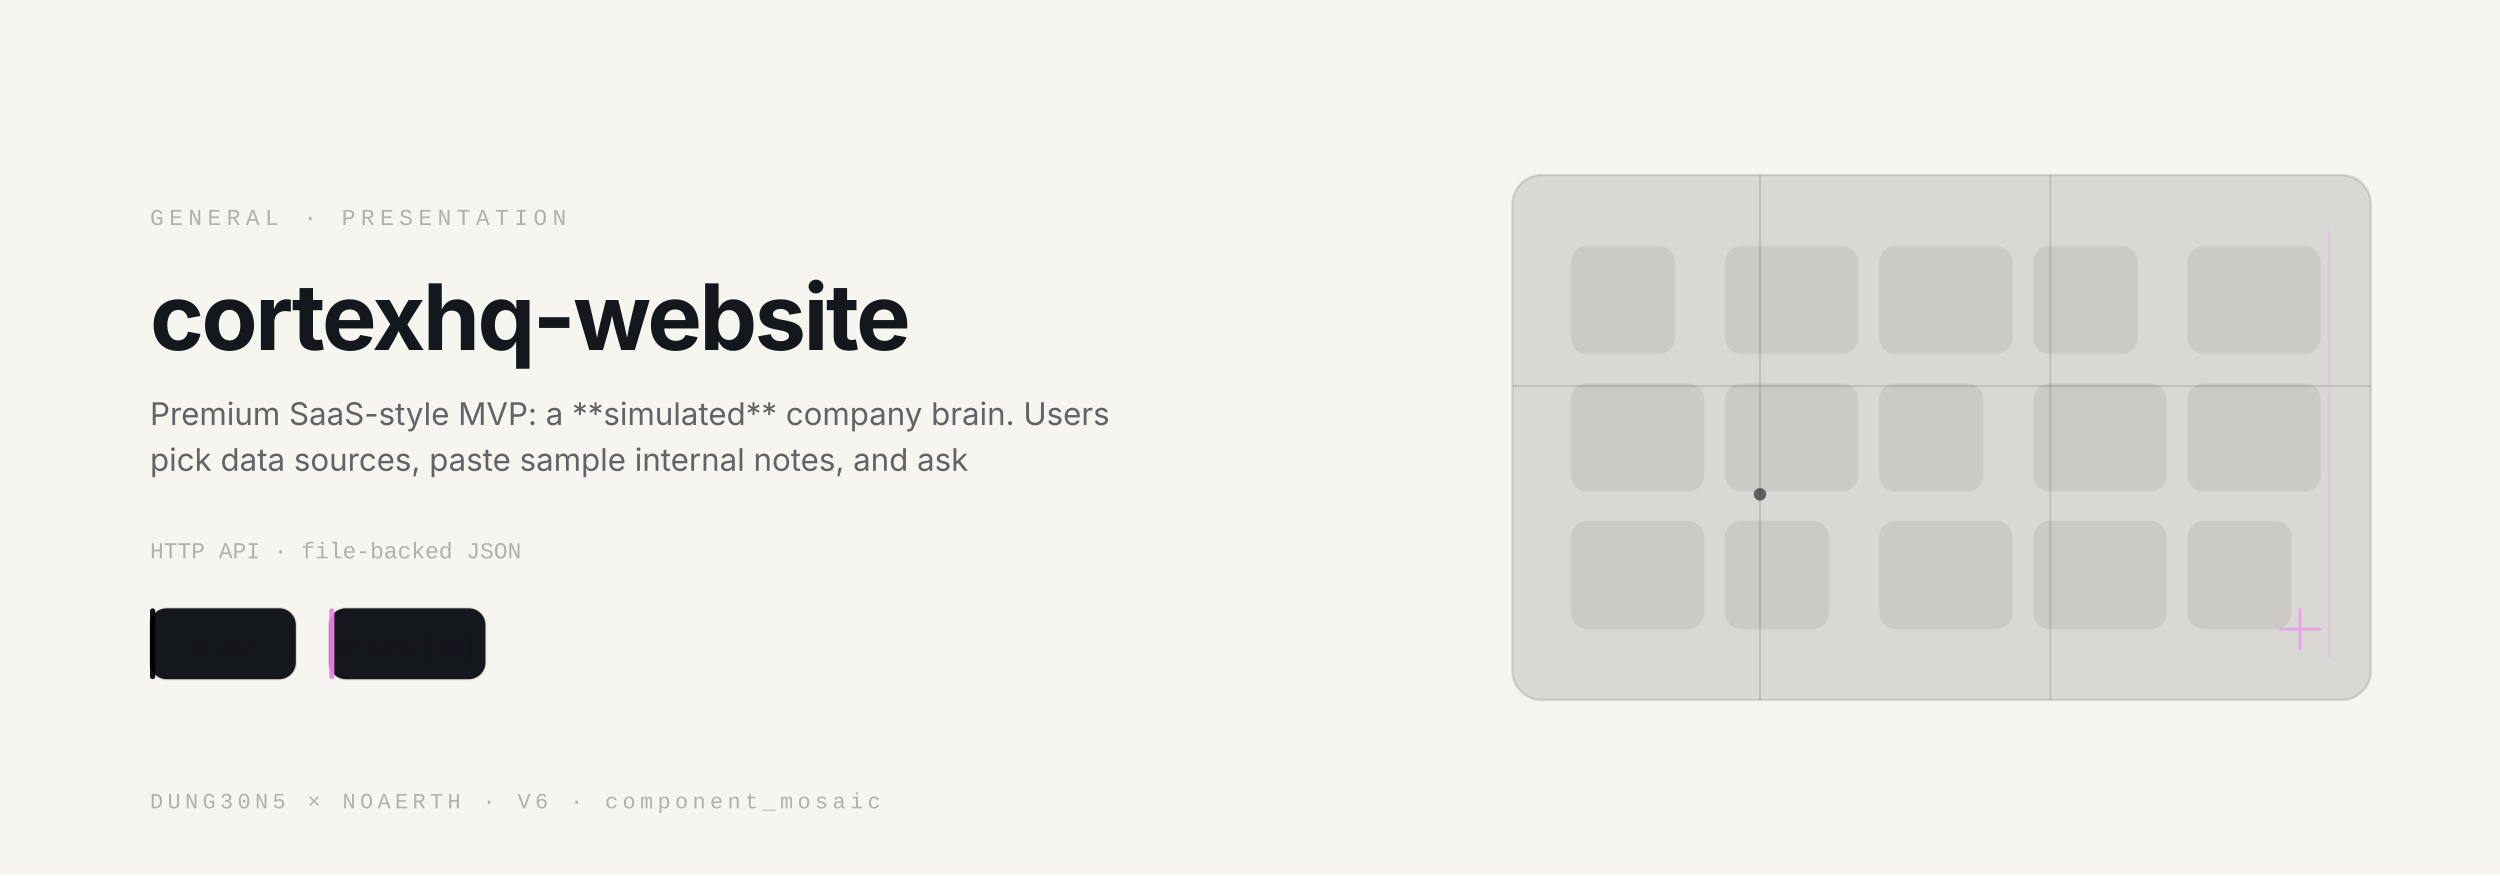
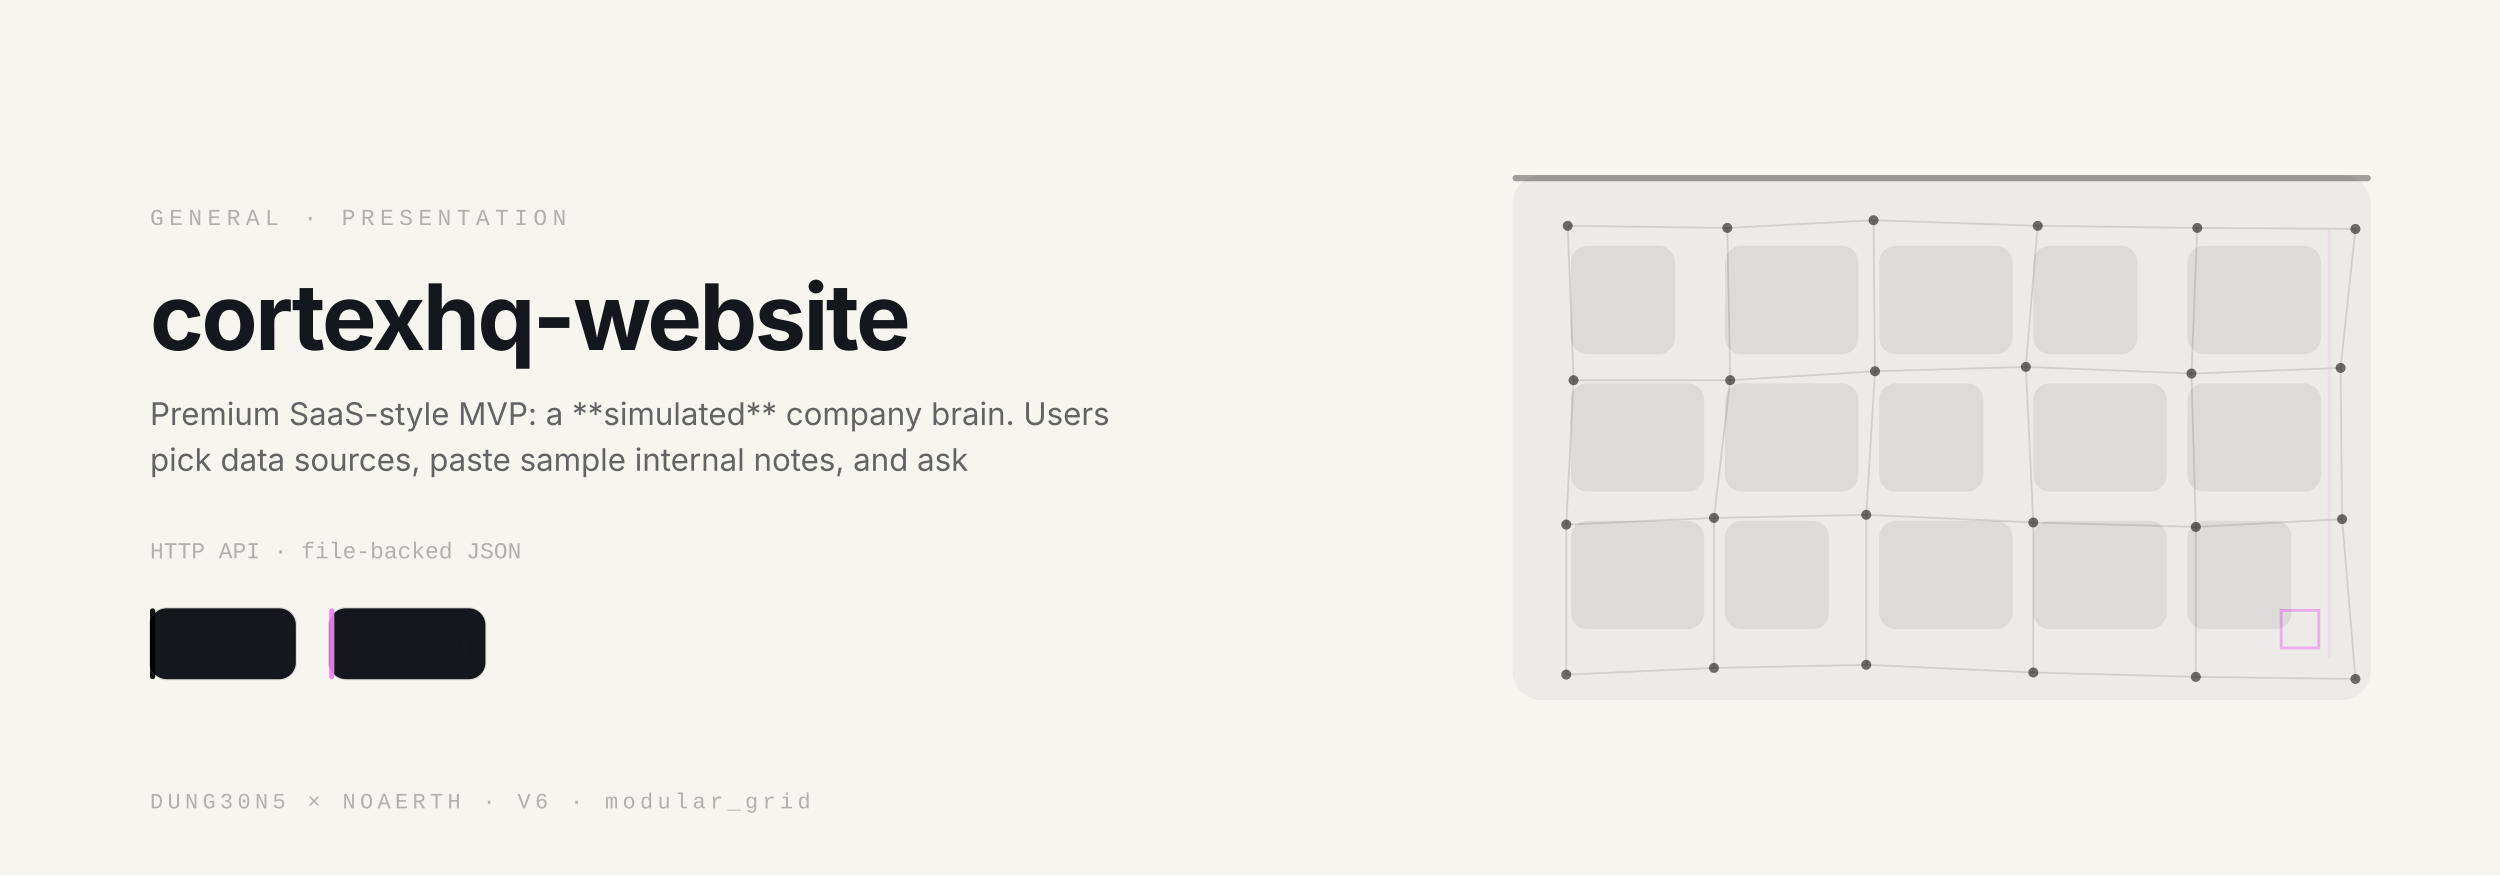
<svg xmlns="http://www.w3.org/2000/svg" viewBox="0 0 1200 420" width="1200" height="420" role="img" aria-label="cortexhq-website: a composed grid assembles and a sweep resolves it">
  <rect width="1200" height="420" fill="#f7f5f0" />
  <text x="72" y="108" font-family="ui-monospace, SFMono-Regular, Menlo, Monaco, Consolas, 'Liberation Mono', monospace" font-size="11" letter-spacing="2.6" fill="#14171c4f">GENERAL · PRESENTATION</text>
  <text x="72" y="168" font-family="-apple-system, BlinkMacSystemFont, 'Segoe UI', Inter, Helvetica, Arial, sans-serif" font-size="44" font-weight="660" letter-spacing="-1.2" fill="#14171c">cortexhq-website</text>
  <text x="72" y="204" font-family="-apple-system, BlinkMacSystemFont, 'Segoe UI', Inter, Helvetica, Arial, sans-serif" font-size="15" fill="#14171ca8">Premium SaaS-style MVP: a **simulated** company brain. Users</text>
  <text x="72" y="226" font-family="-apple-system, BlinkMacSystemFont, 'Segoe UI', Inter, Helvetica, Arial, sans-serif" font-size="15" fill="#14171ca8">pick data sources, paste sample internal notes, and ask</text>
  <text x="72" y="268" font-family="ui-monospace, SFMono-Regular, Menlo, Monaco, Consolas, 'Liberation Mono', monospace" font-size="11" fill="#14171c4f">HTTP API · file-backed JSON</text>
  <rect x="72.0" y="292.0" width="70.0" height="34.0" rx="8" fill="#14171c" stroke="#14171c1f" stroke-width="1.1" />
  <rect x="72.0" y="292.0" width="2.5" height="34.0" rx="1.2" fill="mint" opacity="0.92" />
  <text x="107.0" y="314" font-family="ui-monospace, SFMono-Regular, Menlo, Monaco, Consolas, 'Liberation Mono', monospace" font-size="11" fill="#14171c" fill-opacity="0.82" text-anchor="middle">brain</text>
  <rect x="158.0" y="292.0" width="75.0" height="34.0" rx="8" fill="#14171c" stroke="#14171c1f" stroke-width="1.1" />
  <rect x="158.0" y="292.0" width="2.5" height="34.0" rx="1.2" fill="violet" opacity="0.92" />
  <text x="195.5" y="314" font-family="ui-monospace, SFMono-Regular, Menlo, Monaco, Consolas, 'Liberation Mono', monospace" font-size="11" fill="#14171c" fill-opacity="0.82" text-anchor="middle">brain/[id]</text>
-   <rect x="726.0" y="84.0" width="412.0" height="252.0" rx="14" fill="mint" fill-opacity="0.12" />
+   <rect x="726.0" y="84.0" width="412.0" height="252.0" rx="14" fill="mint" fill-opacity="0.04" />
  <rect x="729.0" y="87.0" width="406.0" height="246.0" rx="12" fill="none" stroke="mint" stroke-width="1" stroke-opacity="0.18" />
-   <rect x="726.0" y="84.0" width="412.0" height="252.0" rx="14" fill="none" stroke="#14171c1f" stroke-width="1.2" />
-   <line x1="844.8" y1="84.0" x2="844.8" y2="336.0" stroke="#14171c1f" stroke-width="1" />
-   <line x1="984.1" y1="84.0" x2="984.1" y2="336.0" stroke="#14171c1f" stroke-width="1" />
-   <line x1="726.0" y1="185.3" x2="1138.0" y2="185.3" stroke="#14171c1f" stroke-width="1" />
-   <circle cx="844.8" cy="237.3" r="3" fill="mint" opacity="0.55" />
-   <rect x="734.0" y="92.0" width="396.0" height="236.0" rx="12" fill="none" stroke="mint" stroke-width="1" stroke-opacity="0.22" />
-   <path d="M1094.0 302.0 h20 M1104.0 292.0 v20" stroke="violet" stroke-width="1.4" opacity="0.6" />
+   <line x1="752.5" y1="108.4" x2="829.1" y2="109.4" stroke="#14171c1f" stroke-width="0.9" />
+   <line x1="752.5" y1="108.4" x2="755.3" y2="182.5" stroke="#14171c1f" stroke-width="0.9" />
+   <line x1="829.1" y1="109.4" x2="899.3" y2="105.7" stroke="#14171c1f" stroke-width="0.9" />
+   <line x1="829.1" y1="109.4" x2="830.5" y2="182.5" stroke="#14171c1f" stroke-width="0.9" />
+   <line x1="899.3" y1="105.7" x2="978.1" y2="108.4" stroke="#14171c1f" stroke-width="0.9" />
+   <line x1="899.3" y1="105.7" x2="900.0" y2="178.2" stroke="#14171c1f" stroke-width="0.9" />
+   <line x1="978.1" y1="108.4" x2="1054.7" y2="109.4" stroke="#14171c1f" stroke-width="0.9" />
+   <line x1="978.1" y1="108.4" x2="972.4" y2="176.1" stroke="#14171c1f" stroke-width="0.9" />
+   <line x1="1054.7" y1="109.4" x2="1130.6" y2="109.9" stroke="#14171c1f" stroke-width="0.9" />
+   <line x1="1054.7" y1="109.4" x2="1051.9" y2="179.3" stroke="#14171c1f" stroke-width="0.9" />
+   <line x1="1130.6" y1="109.9" x2="1123.5" y2="176.6" stroke="#14171c1f" stroke-width="0.9" />
+   <line x1="755.3" y1="182.5" x2="830.5" y2="182.5" stroke="#14171c1f" stroke-width="0.9" />
+   <line x1="755.3" y1="182.5" x2="751.8" y2="251.8" stroke="#14171c1f" stroke-width="0.9" />
+   <line x1="830.5" y1="182.5" x2="900.0" y2="178.2" stroke="#14171c1f" stroke-width="0.9" />
+   <line x1="830.5" y1="182.5" x2="822.7" y2="248.6" stroke="#14171c1f" stroke-width="0.9" />
+   <line x1="900.0" y1="178.2" x2="972.4" y2="176.1" stroke="#14171c1f" stroke-width="0.9" />
+   <line x1="900.0" y1="178.2" x2="895.8" y2="247.1" stroke="#14171c1f" stroke-width="0.9" />
+   <line x1="972.4" y1="176.1" x2="1051.9" y2="179.3" stroke="#14171c1f" stroke-width="0.9" />
+   <line x1="972.4" y1="176.1" x2="976.0" y2="250.8" stroke="#14171c1f" stroke-width="0.9" />
+   <line x1="1051.9" y1="179.3" x2="1123.5" y2="176.6" stroke="#14171c1f" stroke-width="0.9" />
+   <line x1="1051.9" y1="179.3" x2="1054.0" y2="252.9" stroke="#14171c1f" stroke-width="0.9" />
+   <line x1="1123.5" y1="176.6" x2="1124.2" y2="249.2" stroke="#14171c1f" stroke-width="0.9" />
+   <line x1="751.8" y1="251.8" x2="822.7" y2="248.6" stroke="#14171c1f" stroke-width="0.9" />
+   <line x1="751.8" y1="251.8" x2="751.8" y2="323.8" stroke="#14171c1f" stroke-width="0.9" />
+   <line x1="822.7" y1="248.6" x2="895.8" y2="247.1" stroke="#14171c1f" stroke-width="0.9" />
+   <line x1="822.7" y1="248.6" x2="822.7" y2="320.6" stroke="#14171c1f" stroke-width="0.9" />
+   <line x1="895.8" y1="247.1" x2="976.0" y2="250.8" stroke="#14171c1f" stroke-width="0.9" />
+   <line x1="895.8" y1="247.1" x2="895.8" y2="319.1" stroke="#14171c1f" stroke-width="0.9" />
+   <line x1="976.0" y1="250.8" x2="1054.0" y2="252.9" stroke="#14171c1f" stroke-width="0.9" />
+   <line x1="976.0" y1="250.8" x2="976.0" y2="322.8" stroke="#14171c1f" stroke-width="0.9" />
+   <line x1="1054.0" y1="252.9" x2="1124.2" y2="249.2" stroke="#14171c1f" stroke-width="0.9" />
+   <line x1="1054.0" y1="252.9" x2="1054.0" y2="324.9" stroke="#14171c1f" stroke-width="0.9" />
+   <line x1="1124.2" y1="249.2" x2="1130.6" y2="325.9" stroke="#14171c1f" stroke-width="0.9" />
+   <line x1="751.8" y1="323.8" x2="822.7" y2="320.6" stroke="#14171c1f" stroke-width="0.9" />
+   <line x1="822.7" y1="320.6" x2="895.8" y2="319.1" stroke="#14171c1f" stroke-width="0.9" />
+   <line x1="895.8" y1="319.1" x2="976.0" y2="322.8" stroke="#14171c1f" stroke-width="0.9" />
+   <line x1="976.0" y1="322.8" x2="1054.0" y2="324.9" stroke="#14171c1f" stroke-width="0.9" />
+   <line x1="1054.0" y1="324.9" x2="1130.6" y2="325.9" stroke="#14171c1f" stroke-width="0.9" />
+   <circle cx="752.5" cy="108.4" r="2.4" fill="mint" opacity="0.55" />
+   <circle cx="829.1" cy="109.4" r="2.4" fill="mint" opacity="0.55" />
+   <circle cx="899.3" cy="105.7" r="2.4" fill="mint" opacity="0.55" />
+   <circle cx="978.1" cy="108.4" r="2.4" fill="mint" opacity="0.55" />
+   <circle cx="1054.7" cy="109.4" r="2.4" fill="mint" opacity="0.55" />
+   <circle cx="1130.6" cy="109.9" r="2.4" fill="mint" opacity="0.55" />
+   <circle cx="755.3" cy="182.5" r="2.4" fill="mint" opacity="0.55" />
+   <circle cx="830.5" cy="182.5" r="2.4" fill="mint" opacity="0.55" />
+   <circle cx="900.0" cy="178.2" r="2.4" fill="mint" opacity="0.55" />
+   <circle cx="972.4" cy="176.1" r="2.4" fill="mint" opacity="0.55" />
+   <circle cx="1051.9" cy="179.3" r="2.4" fill="mint" opacity="0.55" />
+   <circle cx="1123.5" cy="176.6" r="2.4" fill="mint" opacity="0.55" />
+   <circle cx="751.8" cy="251.8" r="2.4" fill="mint" opacity="0.55" />
+   <circle cx="822.7" cy="248.6" r="2.4" fill="mint" opacity="0.55" />
+   <circle cx="895.8" cy="247.1" r="2.4" fill="mint" opacity="0.55" />
+   <circle cx="976.0" cy="250.8" r="2.4" fill="mint" opacity="0.55" />
+   <circle cx="1054.0" cy="252.9" r="2.4" fill="mint" opacity="0.55" />
+   <circle cx="1124.2" cy="249.2" r="2.4" fill="mint" opacity="0.55" />
+   <circle cx="751.8" cy="323.8" r="2.4" fill="mint" opacity="0.55" />
+   <circle cx="822.7" cy="320.6" r="2.4" fill="mint" opacity="0.55" />
+   <circle cx="895.8" cy="319.1" r="2.4" fill="mint" opacity="0.55" />
+   <circle cx="976.0" cy="322.8" r="2.4" fill="mint" opacity="0.55" />
+   <circle cx="1054.0" cy="324.9" r="2.4" fill="mint" opacity="0.55" />
+   <circle cx="1130.6" cy="325.9" r="2.4" fill="mint" opacity="0.55" />
+   <rect x="726.0" y="84.0" width="412.0" height="3" rx="1.5" fill="mint" opacity="0.35" />
+   <path d="M1095.0 293.0 h18 v18 h-18 z" fill="none" stroke="violet" stroke-width="1.4" opacity="0.6" />
  <rect x="754" y="118" width="50" height="52" rx="8" fill="mint" fill-opacity="0.08" stroke="mint" stroke-width="1" stroke-opacity="0.4" opacity="0.85" />
  <rect x="828" y="118" width="64" height="52" rx="8" fill="mint" fill-opacity="0.08" stroke="mint" stroke-width="1" stroke-opacity="0.4" opacity="0.85" />
  <rect x="902" y="118" width="64" height="52" rx="8" fill="mint" fill-opacity="0.08" stroke="mint" stroke-width="1" stroke-opacity="0.4" opacity="0.85" />
  <rect x="976" y="118" width="50" height="52" rx="8" fill="mint" fill-opacity="0.08" stroke="mint" stroke-width="1" stroke-opacity="0.4" opacity="0.85" />
  <rect x="1050" y="118" width="64" height="52" rx="8" fill="mint" fill-opacity="0.08" stroke="mint" stroke-width="1" stroke-opacity="0.4" opacity="0.85" />
  <rect x="754" y="184" width="64" height="52" rx="8" fill="mint" fill-opacity="0.08" stroke="mint" stroke-width="1" stroke-opacity="0.4" opacity="0.85" />
  <rect x="828" y="184" width="64" height="52" rx="8" fill="mint" fill-opacity="0.08" stroke="mint" stroke-width="1" stroke-opacity="0.4" opacity="0.85" />
  <rect x="902" y="184" width="50" height="52" rx="8" fill="mint" fill-opacity="0.08" stroke="mint" stroke-width="1" stroke-opacity="0.4" opacity="0.85" />
  <rect x="976" y="184" width="64" height="52" rx="8" fill="mint" fill-opacity="0.08" stroke="mint" stroke-width="1" stroke-opacity="0.4" opacity="0.85" />
  <rect x="1050" y="184" width="64" height="52" rx="8" fill="mint" fill-opacity="0.08" stroke="mint" stroke-width="1" stroke-opacity="0.4" opacity="0.85" />
  <rect x="754" y="250" width="64" height="52" rx="8" fill="mint" fill-opacity="0.08" stroke="mint" stroke-width="1" stroke-opacity="0.4" opacity="0.85" />
  <rect x="828" y="250" width="50" height="52" rx="8" fill="mint" fill-opacity="0.08" stroke="mint" stroke-width="1" stroke-opacity="0.4" opacity="0.85" />
  <rect x="902" y="250" width="64" height="52" rx="8" fill="mint" fill-opacity="0.08" stroke="mint" stroke-width="1" stroke-opacity="0.4" opacity="0.85" />
  <rect x="976" y="250" width="64" height="52" rx="8" fill="mint" fill-opacity="0.08" stroke="mint" stroke-width="1" stroke-opacity="0.4" opacity="0.85" />
  <rect x="1050" y="250" width="50" height="52" rx="8" fill="mint" fill-opacity="0.08" stroke="mint" stroke-width="1" stroke-opacity="0.4" opacity="0.85" />
  <line x1="1118" y1="110" x2="1118" y2="316" stroke="violet" stroke-width="1.4" opacity="0.14" />
-   <text x="72" y="388" font-family="ui-monospace, SFMono-Regular, Menlo, Monaco, Consolas, 'Liberation Mono', monospace" font-size="10.5" letter-spacing="2.1" fill="#14171c4f">DUNG30N5 × NOAERTH · V6 · component_mosaic</text>
+   <text x="72" y="388" font-family="ui-monospace, SFMono-Regular, Menlo, Monaco, Consolas, 'Liberation Mono', monospace" font-size="10.5" letter-spacing="2.1" fill="#14171c4f">DUNG30N5 × NOAERTH · V6 · modular_grid</text>
</svg>
